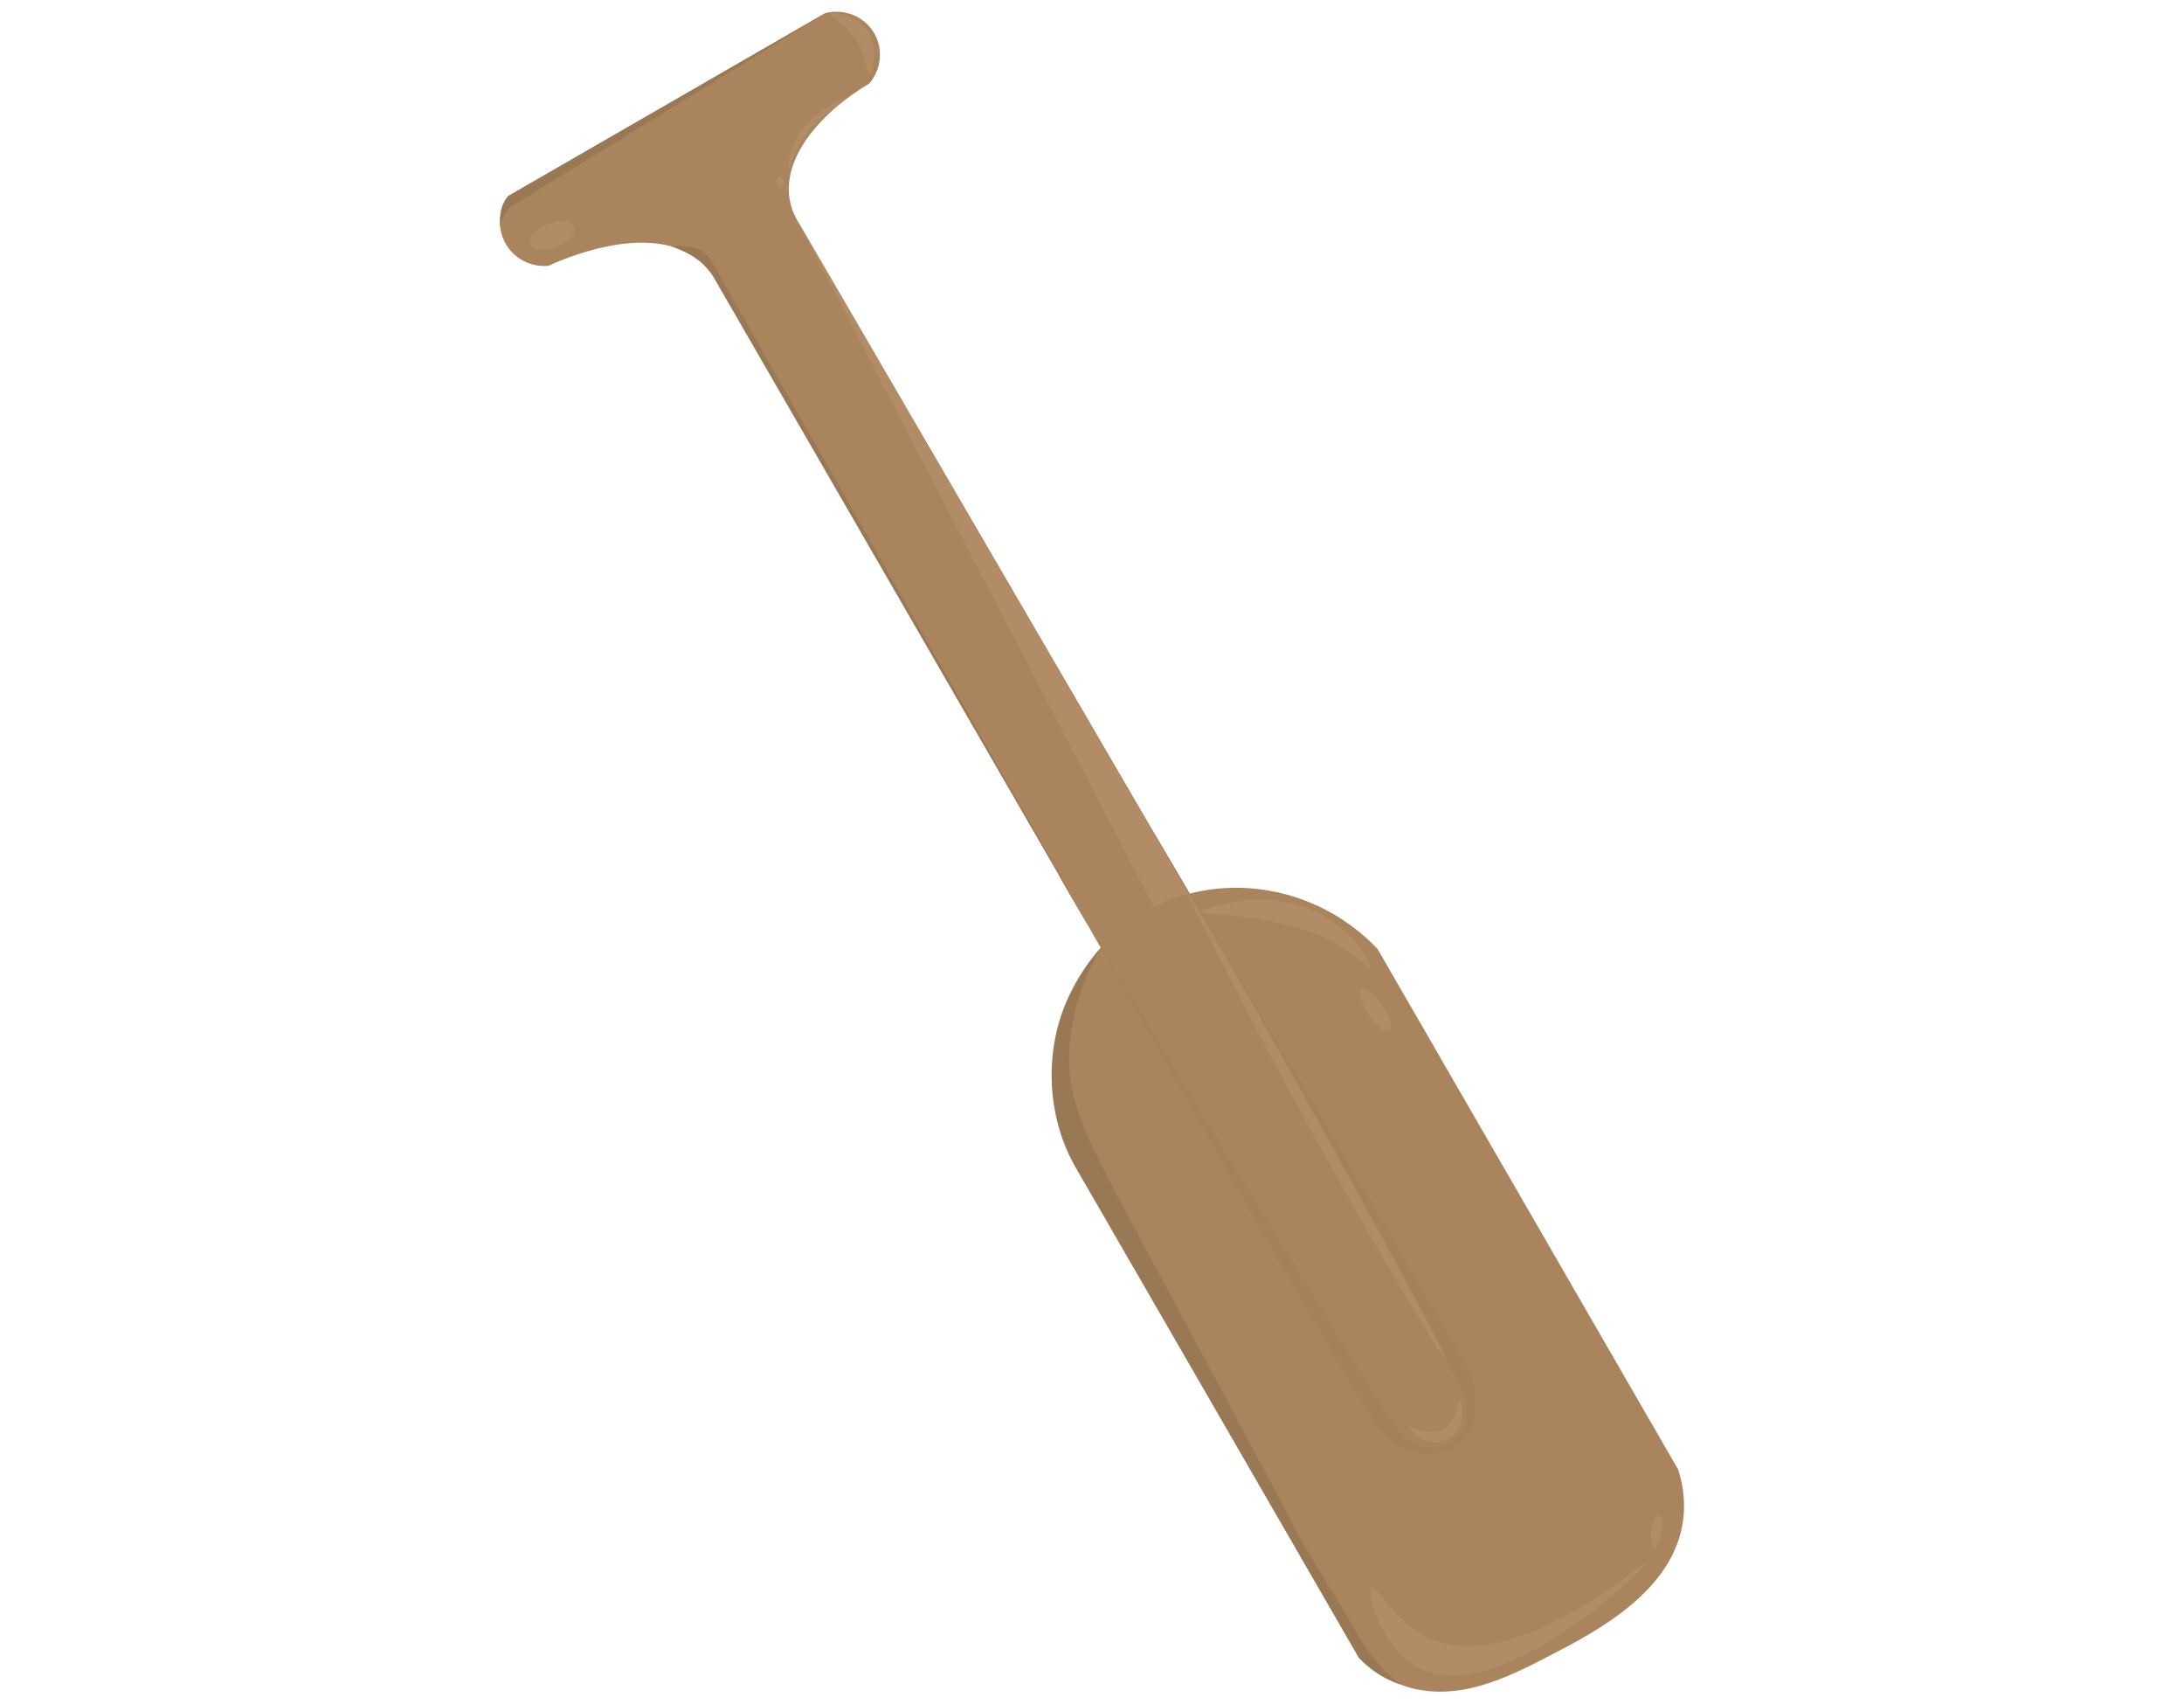
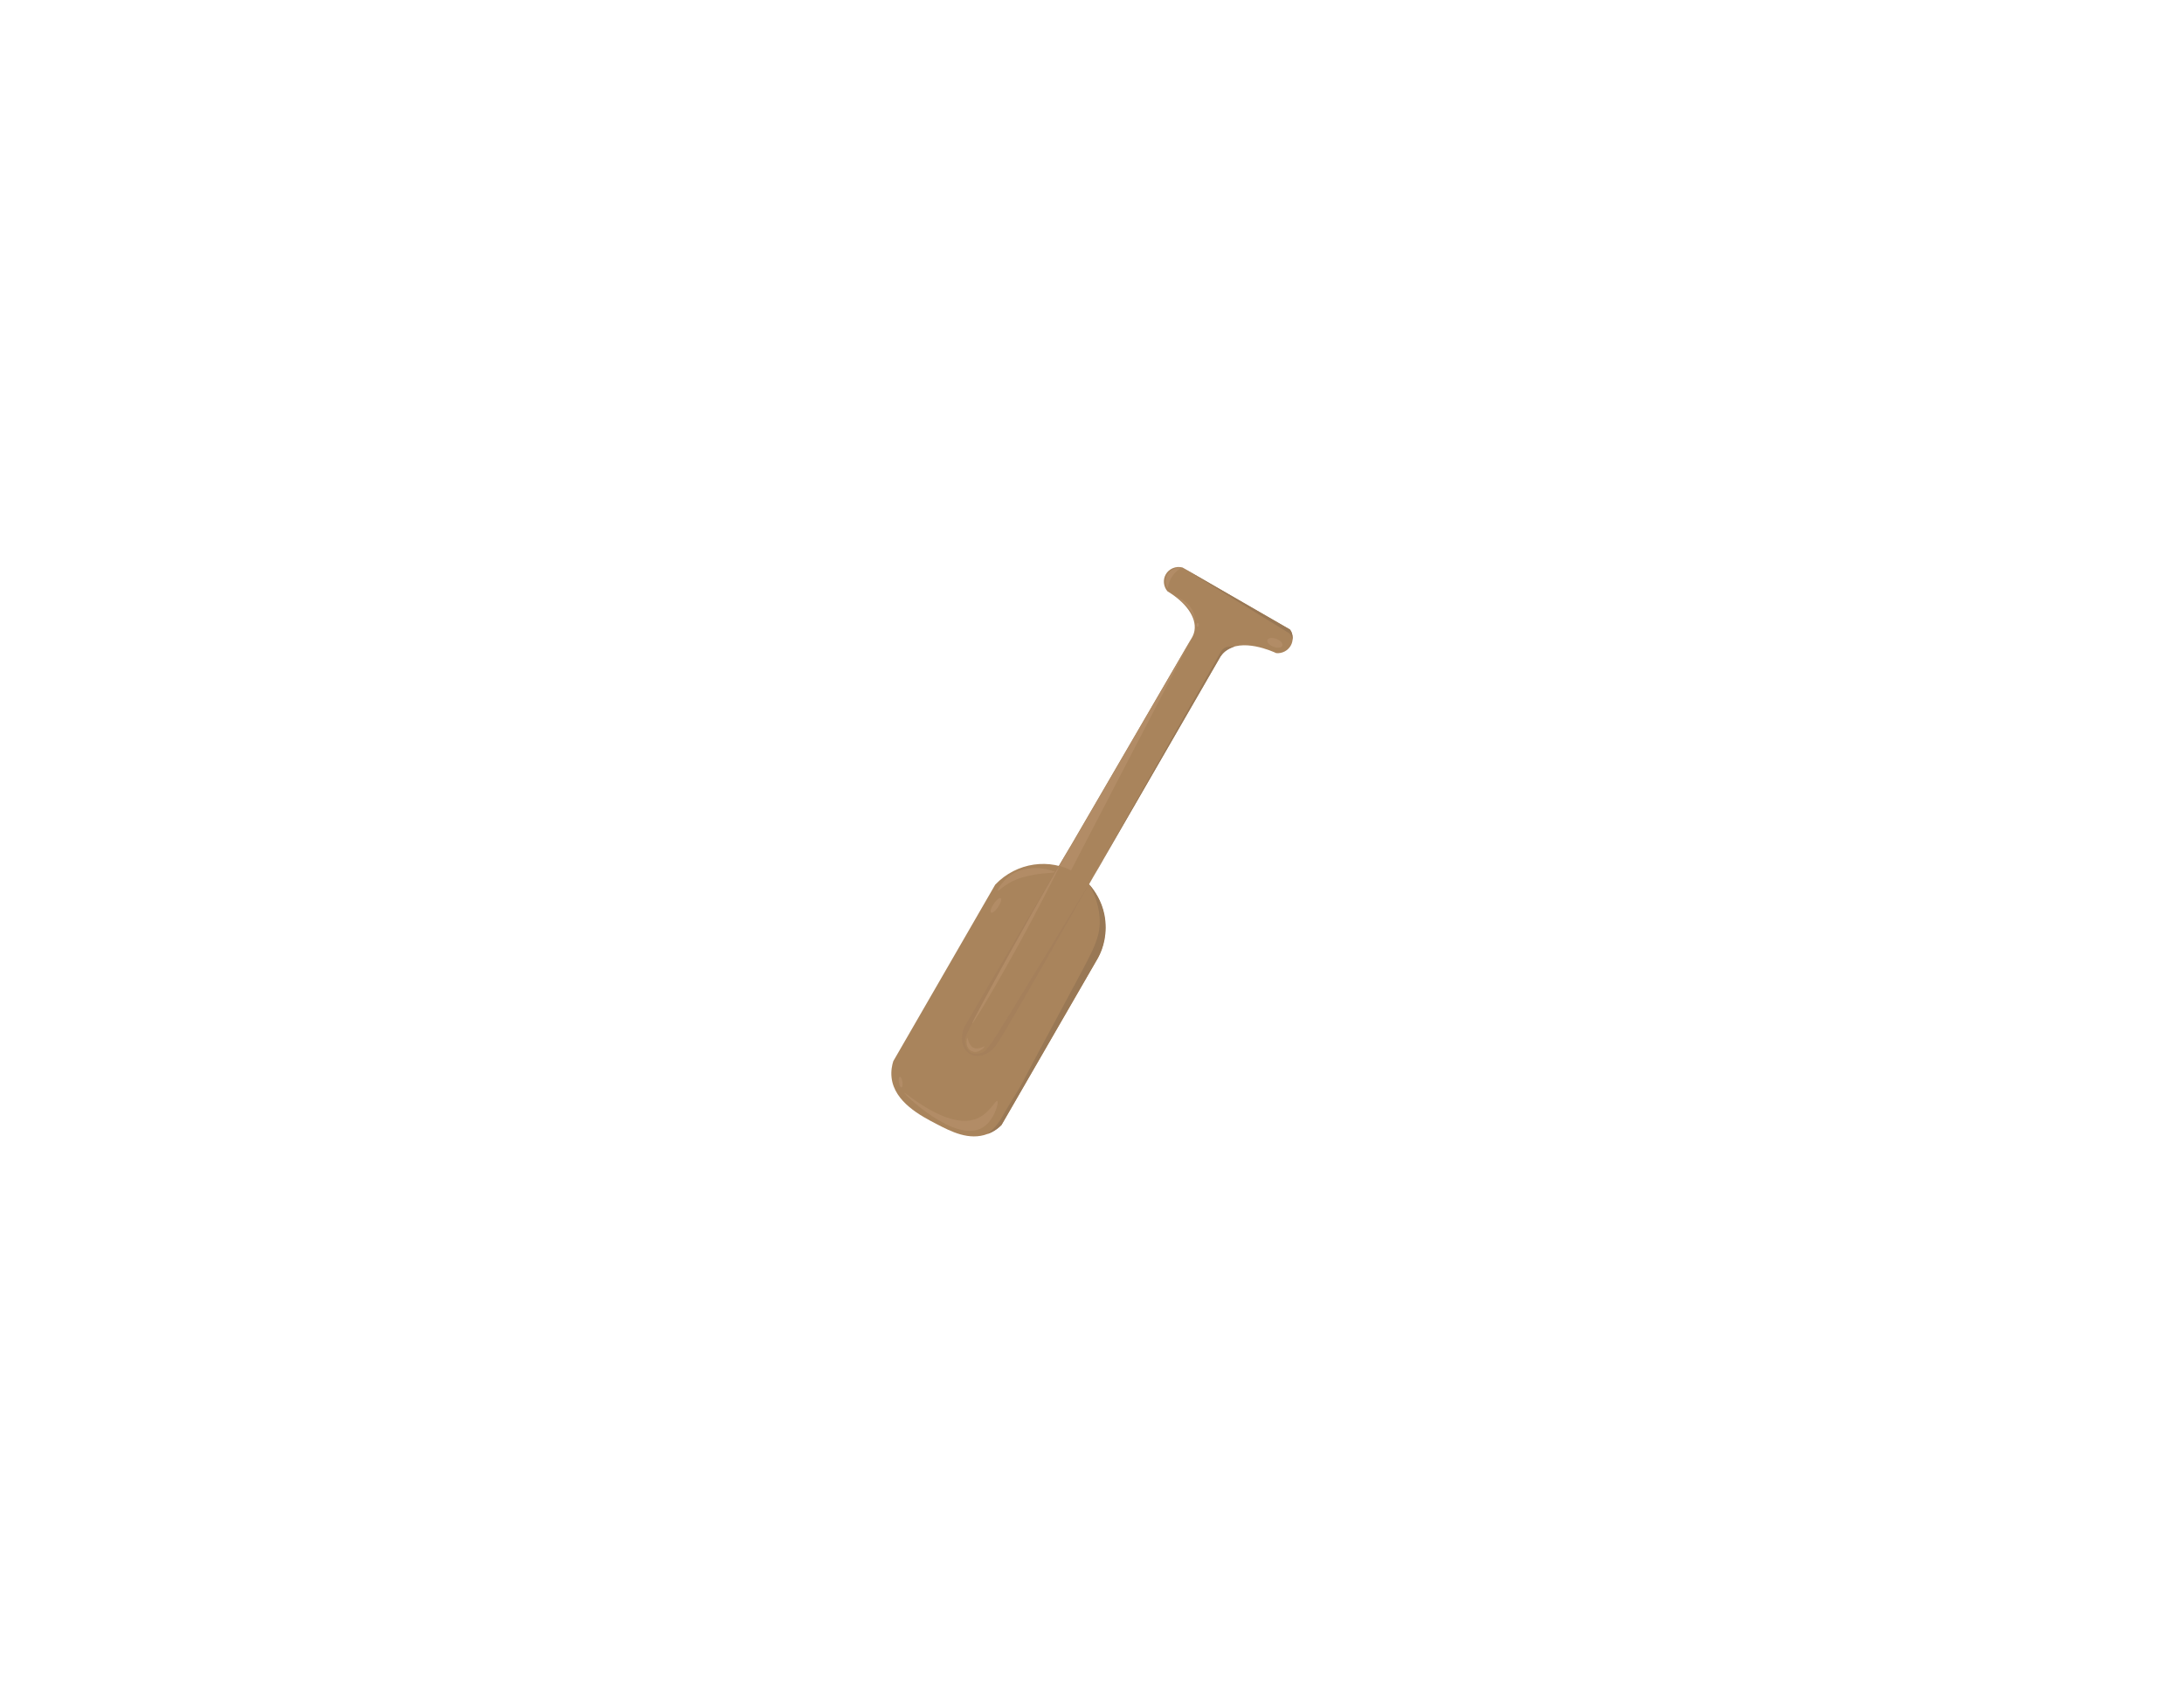
<svg xmlns="http://www.w3.org/2000/svg" id="Layer_1" data-name="Layer 1" viewBox="0 0 1621.417 1264.252">
  <defs>
    <style>
      .cls-1 {
        fill: #a9845c;
      }

      .cls-2 {
        fill: #997855;
      }

      .cls-3 {
        fill: #a5805b;
      }

      .cls-4 {
        fill: #b28c66;
      }
    </style>
  </defs>
  <g>
-     <path class="cls-1" d="M797.676,864.734c70.424,121.924,140.847,243.848,211.271,365.772,6.373,6.16,16.514,14.379,30.662,19.724,40.316,15.232,80.046-5.381,111.719-21.815,33.76-17.516,92.202-47.838,98.381-101.388,1.754-15.203-1.189-28.072-3.769-36.229-74.422-128.845-148.843-257.69-223.265-386.535-46.674-49.077-120.376-59.162-175.026-26.17-60.925,36.779-84.607,118.905-49.972,186.641Z" />
-     <path class="cls-2" d="M817.3,703.34c-9.408,16.187-20.684,40.729-23.159,71.497-3.461,43.03,12.55,70.175,55.653,150.55,68.96,128.59,103.439,192.885,107.702,201.557,14.23,28.946,33.216,55.321,48.731,83.599,2.311,4.212,8.846,16.251,21.183,28.808,4.873,4.96,9.279,8.604,12.197,10.879-4.22-1.412-9.368-3.556-14.843-6.869-7.063-4.274-12.253-9.034-15.818-12.855-70.424-121.924-140.847-243.848-211.271-365.772-12.057-20.874-21.842-55.253-14.316-94.216,5.978-30.951,22.151-53.634,33.94-67.178Z" />
-     <path class="cls-1" d="M592.188,164.099c163.502,280.582,327.003,561.164,490.505,841.747,19.994,27.191,11.036,60.68-6.419,70.127-17.018,9.211-48.823-.799-61.573-30.855-48.863-84.596-97.726-169.192-146.589-253.788-112.94-195.532-225.88-391.063-338.82-586.594-3-4.472-6.313-8.049-9.717-10.936-36.606-31.05-104.77-.082-112.447,3.517-13.292,1.193-26.012-5.635-32.171-17.235-5.776-10.879-4.869-24.235,2.324-34.439,78.417-45.294,156.836-90.588,235.253-135.883,14.476-3.756,29.626,2.65,36.714,15.29,6.53,11.644,5.025,26.446-3.846,36.905-39.621,23.702-64.055,56.671-59.206,85.883.813,4.896,2.567,10.4,5.993,16.261Z" />
-     <path class="cls-3" d="M785.943,649.104c.168-.091,7.033,11.836,20.765,35.691,32.362,56.219,185.59,329.841,213.753,370.878,1.497,2.182,7.309,10.477,17.766,16.701,3.352,1.995,15.242,8.858,28.744,6.537,2.182-.375,6.485-1.16,11.135-4.159,3.967-2.558,6.449-5.609,7.834-7.611-2.594,1.999-8.089,5.674-16.001,6.936-2.614.417-12.054,1.922-20.837-3.094-5.157-2.945-8.737-7.544-15.899-16.741-.002-.002-1.62-2.081-2.951-3.928-11.885-16.49-246.165-400.195-244.308-401.209Z" />
-     <path class="cls-2" d="M817.3,703.34l-288.01-498.604c-1.427-2.191-2.751-3.83-3.755-4.971-.207-.235-1.538-1.802-3.01-3.255-1.425-1.407-4.229-3.944-9.039-6.801-7.139-4.239-14.54-6.713-14.542-6.714h0c.002.001,11.271-1.352,18.734,1.561,3.882,1.515,8.641,4.928,12.721,13.175,95.633,168.536,191.266,337.072,286.899,505.608Z" />
-     <path class="cls-2" d="M612.621,9.915l-235.432,135.572c-2.605,3.163-3.848,6.033-4.501,8.044-2.214,6.814-1.301,14.987-1.301,15.009h0c.005-.014,1.095-6.481,4.683-11.665.992-1.433,1.974-2.478,2.618-3.113,77.978-47.95,155.955-95.899,233.933-143.848Z" />
-     <path class="cls-3" d="M856.041,616.893h0s223.839,379.707,233.028,397.174c.318.604.614,1.198.616,1.203,1.723,3.471,5.325,11.687,5.875,22.302.202,3.895.731,17.613-7.618,28.477-1.349,1.755-4.05,5.197-8.871,7.911-4.112,2.316-7.969,3.091-10.386,3.383,2.978-1.363,8.79-4.511,13.596-10.922,1.588-2.118,7.321-9.768,6.978-19.876-.201-5.936-2.6-11.248-7.398-21.871-.001-.002-.272-.603-.67-1.458-.002-.004-.698-1.499-1.428-2.985-1.769-3.6-223.425-402.827-223.721-403.337Z" />
+     <path class="cls-1" d="M815.126,710.966c-23.869,41.325-47.739,82.65-71.608,123.975-2.16,2.088-5.597,4.874-10.392,6.685-13.665,5.163-27.131-1.824-37.866-7.394-11.443-5.937-31.251-16.214-33.345-34.364-.595-5.153.403-9.515,1.278-12.279,25.225-43.671,50.449-87.341,75.674-131.012,15.82-16.634,40.8-20.052,59.323-8.87,20.65,12.466,28.677,40.302,16.938,63.26Z" />
+     <path class="cls-2" d="M808.475,656.263c3.189,5.486,7.011,13.805,7.849,24.233,1.173,14.585-4.254,23.785-18.863,51.028-23.373,43.584-35.06,65.377-36.505,68.316-4.823,9.811-11.258,18.75-16.517,28.335-.783,1.428-2.998,5.508-7.18,9.764-1.652,1.681-3.145,2.916-4.134,3.687,1.43-.479,3.175-1.205,5.031-2.328,2.394-1.449,4.153-3.062,5.362-4.357,23.869-41.325,47.739-82.65,71.608-123.975,4.087-7.075,7.403-18.727,4.852-31.933-2.026-10.491-7.508-18.179-11.504-22.77Z" />
+     <path class="cls-1" d="M884.774,473.493c-55.417,95.101-110.834,190.201-166.252,285.302-6.777,9.216-3.741,20.567,2.176,23.769,5.768,3.122,16.548-.271,20.869-10.458,16.562-28.673,33.123-57.346,49.685-86.019,38.28-66.273,76.56-132.547,114.84-198.82,1.017-1.516,2.14-2.728,3.293-3.707,12.407-10.524,35.511-.028,38.113,1.192,4.505.404,8.816-1.91,10.904-5.842,1.958-3.687,1.65-8.214-.788-11.673-26.579-15.352-53.158-30.704-79.737-46.056-4.907-1.273-10.041.898-12.444,5.182-2.213,3.946-1.703,8.963,1.304,12.509,13.429,8.034,21.711,19.208,20.067,29.109-.276,1.659-.87,3.525-2.031,5.512Z" />
+     <path class="cls-3" d="M819.103,637.88c-.057-.031-2.384,4.012-7.038,12.097-10.969,19.055-62.904,111.796-72.449,125.705-.507.739-2.477,3.551-6.022,5.66-1.136.676-5.166,3.002-9.743,2.216-.74-.127-2.198-.393-3.774-1.41-1.344-.867-2.186-1.901-2.655-2.58.879.677,2.742,1.923,5.423,2.351.886.141,4.086.652,7.063-1.049,1.748-.998,2.962-2.557,5.389-5.674.001-.001.549-.705,1-1.331,4.028-5.589,83.435-135.642,82.806-135.986Z" />
+     <path class="cls-2" d="M808.475,656.263l97.618-168.997c.484-.743.932-1.298,1.273-1.685.07-.08.521-.611,1.02-1.103.483-.477,1.433-1.337,3.063-2.305,2.42-1.437,4.928-2.275,4.929-2.276h0c-.001 0-3.82-.458-6.35.529-1.316.513-2.929,1.67-4.312,4.466-32.414,57.123-64.828,114.247-97.242,171.371Z" />
+     <path class="cls-2" d="M877.848,421.234l79.797,45.951c.883,1.072,1.304,2.045,1.526,2.726.75,2.31.441,5.08.441,5.087h0c-.002-.005-.371-2.197-1.587-3.954-.336-.486-.669-.84-.887-1.055-26.43-16.252-52.859-32.504-79.289-48.756Z" />
+     <path class="cls-3" d="M795.344,626.963h0s-75.868,128.698-78.983,134.618c-.108.205-.208.406-.209.408-.584,1.177-1.805,3.961-1.991,7.559-.069,1.32-.248,5.97,2.582,9.652.457.595,1.373,1.761,3.007,2.681,1.394.785,2.701,1.048,3.52,1.147-1.009-.462-2.979-1.529-4.608-3.702-.538-.718-2.481-3.311-2.365-6.737.068-2.012.881-3.812,2.507-7.413 0-.001.092-.204.227-.494.001-.002.237-.508.484-1.012.6-1.22,75.728-136.534,75.828-136.707Z" />
  </g>
-   <path class="cls-4" d="M1222.095,1159.847c-1.391-2.105-99.751,86.27-163.045,55.035-24.707-12.191-37.271-39.254-40.84-36.904-4.144,2.728,6.474,43.372,33.037,58.762,59.741,34.612,172.359-74.607,170.849-76.893Z" />
-   <ellipse class="cls-4" cx="1229.856" cy="1136.639" rx="11.939" ry="3.966" transform="translate(-86.9739 2171.265) rotate(-80.9008)" />
-   <path class="cls-4" d="M1083.753,1039.609c1.553.102,5.973,21.375-9.02,28.949-15.026,7.591-29.412-8.749-28.663-9.893.648-.989,13.614,7.903,24.32,2.703,10.998-5.343,11.982-21.85,13.363-21.759Z" />
-   <path class="cls-4" d="M609.47,87.965c-4.233,3.946-7.102,6.623-10.472,11.052-.998,1.312-5.332,7.104-9.298,16.101-3.517,7.981-4.505,13.399-4.68,13.364-.306-.064-.421-17.363,9.722-31.522,11.589-16.177,33.928-24.572,33.934-24.577-12.365,9.201-19.204,15.579-19.207,15.583Z" />
-   <path class="cls-4" d="M975.555,692.645c-9.911-3.982-18.067-5.809-27.319-7.881-18.246-4.086-33.711-5.539-44.586-6.081-5.265-.269-11.336-.816-11.432-2.051-.052-.679,1.717-1.323,2.385-1.567,50.029-18.23,87.794,4.264,87.798,4.266,24.003,14.297,36.167,36.684,34.562,38.303-1.475,1.488-14.822-14.307-41.408-24.988Z" />
-   <ellipse class="cls-4" cx="579.274" cy="135.517" rx="2.538" ry="4.383" transform="translate(-7.9328 40.0632) rotate(-3.9341)" />
-   <ellipse class="cls-4" cx="1021.212" cy="749.766" rx="5.97" ry="18.904" transform="translate(-244.5039 695.1214) rotate(-33.8137)" />
-   <path class="cls-4" d="M881.639,662.588c2.866-1.544,194.956,344.053,191.581,345.979-2.105,1.2-81.87-130.377-159.35-280.994-13.746-26.722-33.169-64.479-32.23-64.985Z" />
-   <path class="cls-4" d="M592.188,164.099c96.634,166.368,193.269,332.737,289.903,499.105-3.279.856-6.787,1.924-10.464,3.262-5.658,2.059-10.643,4.365-14.935,6.644-88.168-169.67-176.336-339.341-264.504-509.011Z" />
-   <ellipse class="cls-4" cx="410.096" cy="174.74" rx="17.511" ry="9.218" transform="translate(-35.3541 157.8002) rotate(-20.9008)" />
-   <path class="cls-4" d="M645.412,54.921c-1.936.603-1.112-10.581-9.073-23.74-8.759-14.476-20.65-18.948-19.182-20.556,1.683-1.843,20.036,1.04,27.92,13.755,7.707,12.427,2.664,29.816.335,30.541Z" />
+   <path class="cls-4" d="M671.273,810.992c.472-.713,33.81,29.24,55.263,18.654,8.374-4.132,12.633-13.305,13.842-12.508,1.404.925-2.194,14.7-11.197,19.917-20.248,11.731-58.419-25.287-57.907-26.062Z" />
+   <ellipse class="cls-4" cx="668.643" cy="803.125" rx="1.344" ry="4.047" transform="translate(-118.5955 115.8486) rotate(-9.0992)" />
+   <path class="cls-4" d="M718.163,770.238c-.526.035-2.025,7.245,3.057,9.812,5.093,2.573,9.969-2.966,9.715-3.353-.22-.335-4.614,2.679-8.243.916-3.728-1.811-4.061-7.406-4.529-7.375Z" />
+   <path class="cls-4" d="M878.917,447.688c1.435,1.337,2.407,2.245,3.549,3.746.338.445,1.807,2.408,3.151,5.457,1.192,2.705,1.527,4.541,1.586,4.529.104-.022.143-5.885-3.295-10.684-3.928-5.483-11.499-8.329-11.502-8.33,4.191,3.119,6.509,5.28,6.51,5.282Z" />
+   <path class="cls-4" d="M754.836,652.638c3.359-1.35,6.123-1.969,9.26-2.671,6.184-1.385,11.426-1.877,15.112-2.061,1.785-.091,3.842-.277,3.875-.695.018-.23-.582-.448-.808-.531-16.957-6.179-29.757,1.445-29.758,1.446-8.136,4.846-12.258,12.434-11.715,12.982.5.504,5.024-4.849,14.035-8.47Z" />
+   <ellipse class="cls-4" cx="889.151" cy="463.805" rx="1.486" ry=".86" transform="translate(365.4342 1319.04) rotate(-86.0659)" />
+   <ellipse class="cls-4" cx="739.361" cy="671.999" rx="6.407" ry="2.023" transform="translate(-230.4207 912.3335) rotate(-56.1863)" />
+   <path class="cls-4" d="M786.668,642.451c-.971-.523-66.078,116.614-64.934,117.266.713.407,27.749-44.19,54.01-95.24,4.659-9.057,11.242-21.854,10.924-22.026Z" />
+   <path class="cls-4" d="M884.774,473.493c-32.753,56.389-65.507,112.778-98.26,169.167,1.111.29,2.3.652,3.547,1.105,1.918.698,3.607,1.48,5.062,2.252,29.884-57.508,59.767-115.016,89.651-172.524Z" />
+   <ellipse class="cls-4" cx="946.492" cy="477.1" rx="3.124" ry="5.935" transform="translate(163.124 1191.106) rotate(-69.0992)" />
+   <path class="cls-4" d="M866.734,436.488c.656.204.377-3.586,3.075-8.046,2.969-4.907,6.999-6.422,6.502-6.967-.57-.625-6.791.353-9.463,4.662-2.612,4.212-.903,10.106-.114,10.352Z" />
</svg>
